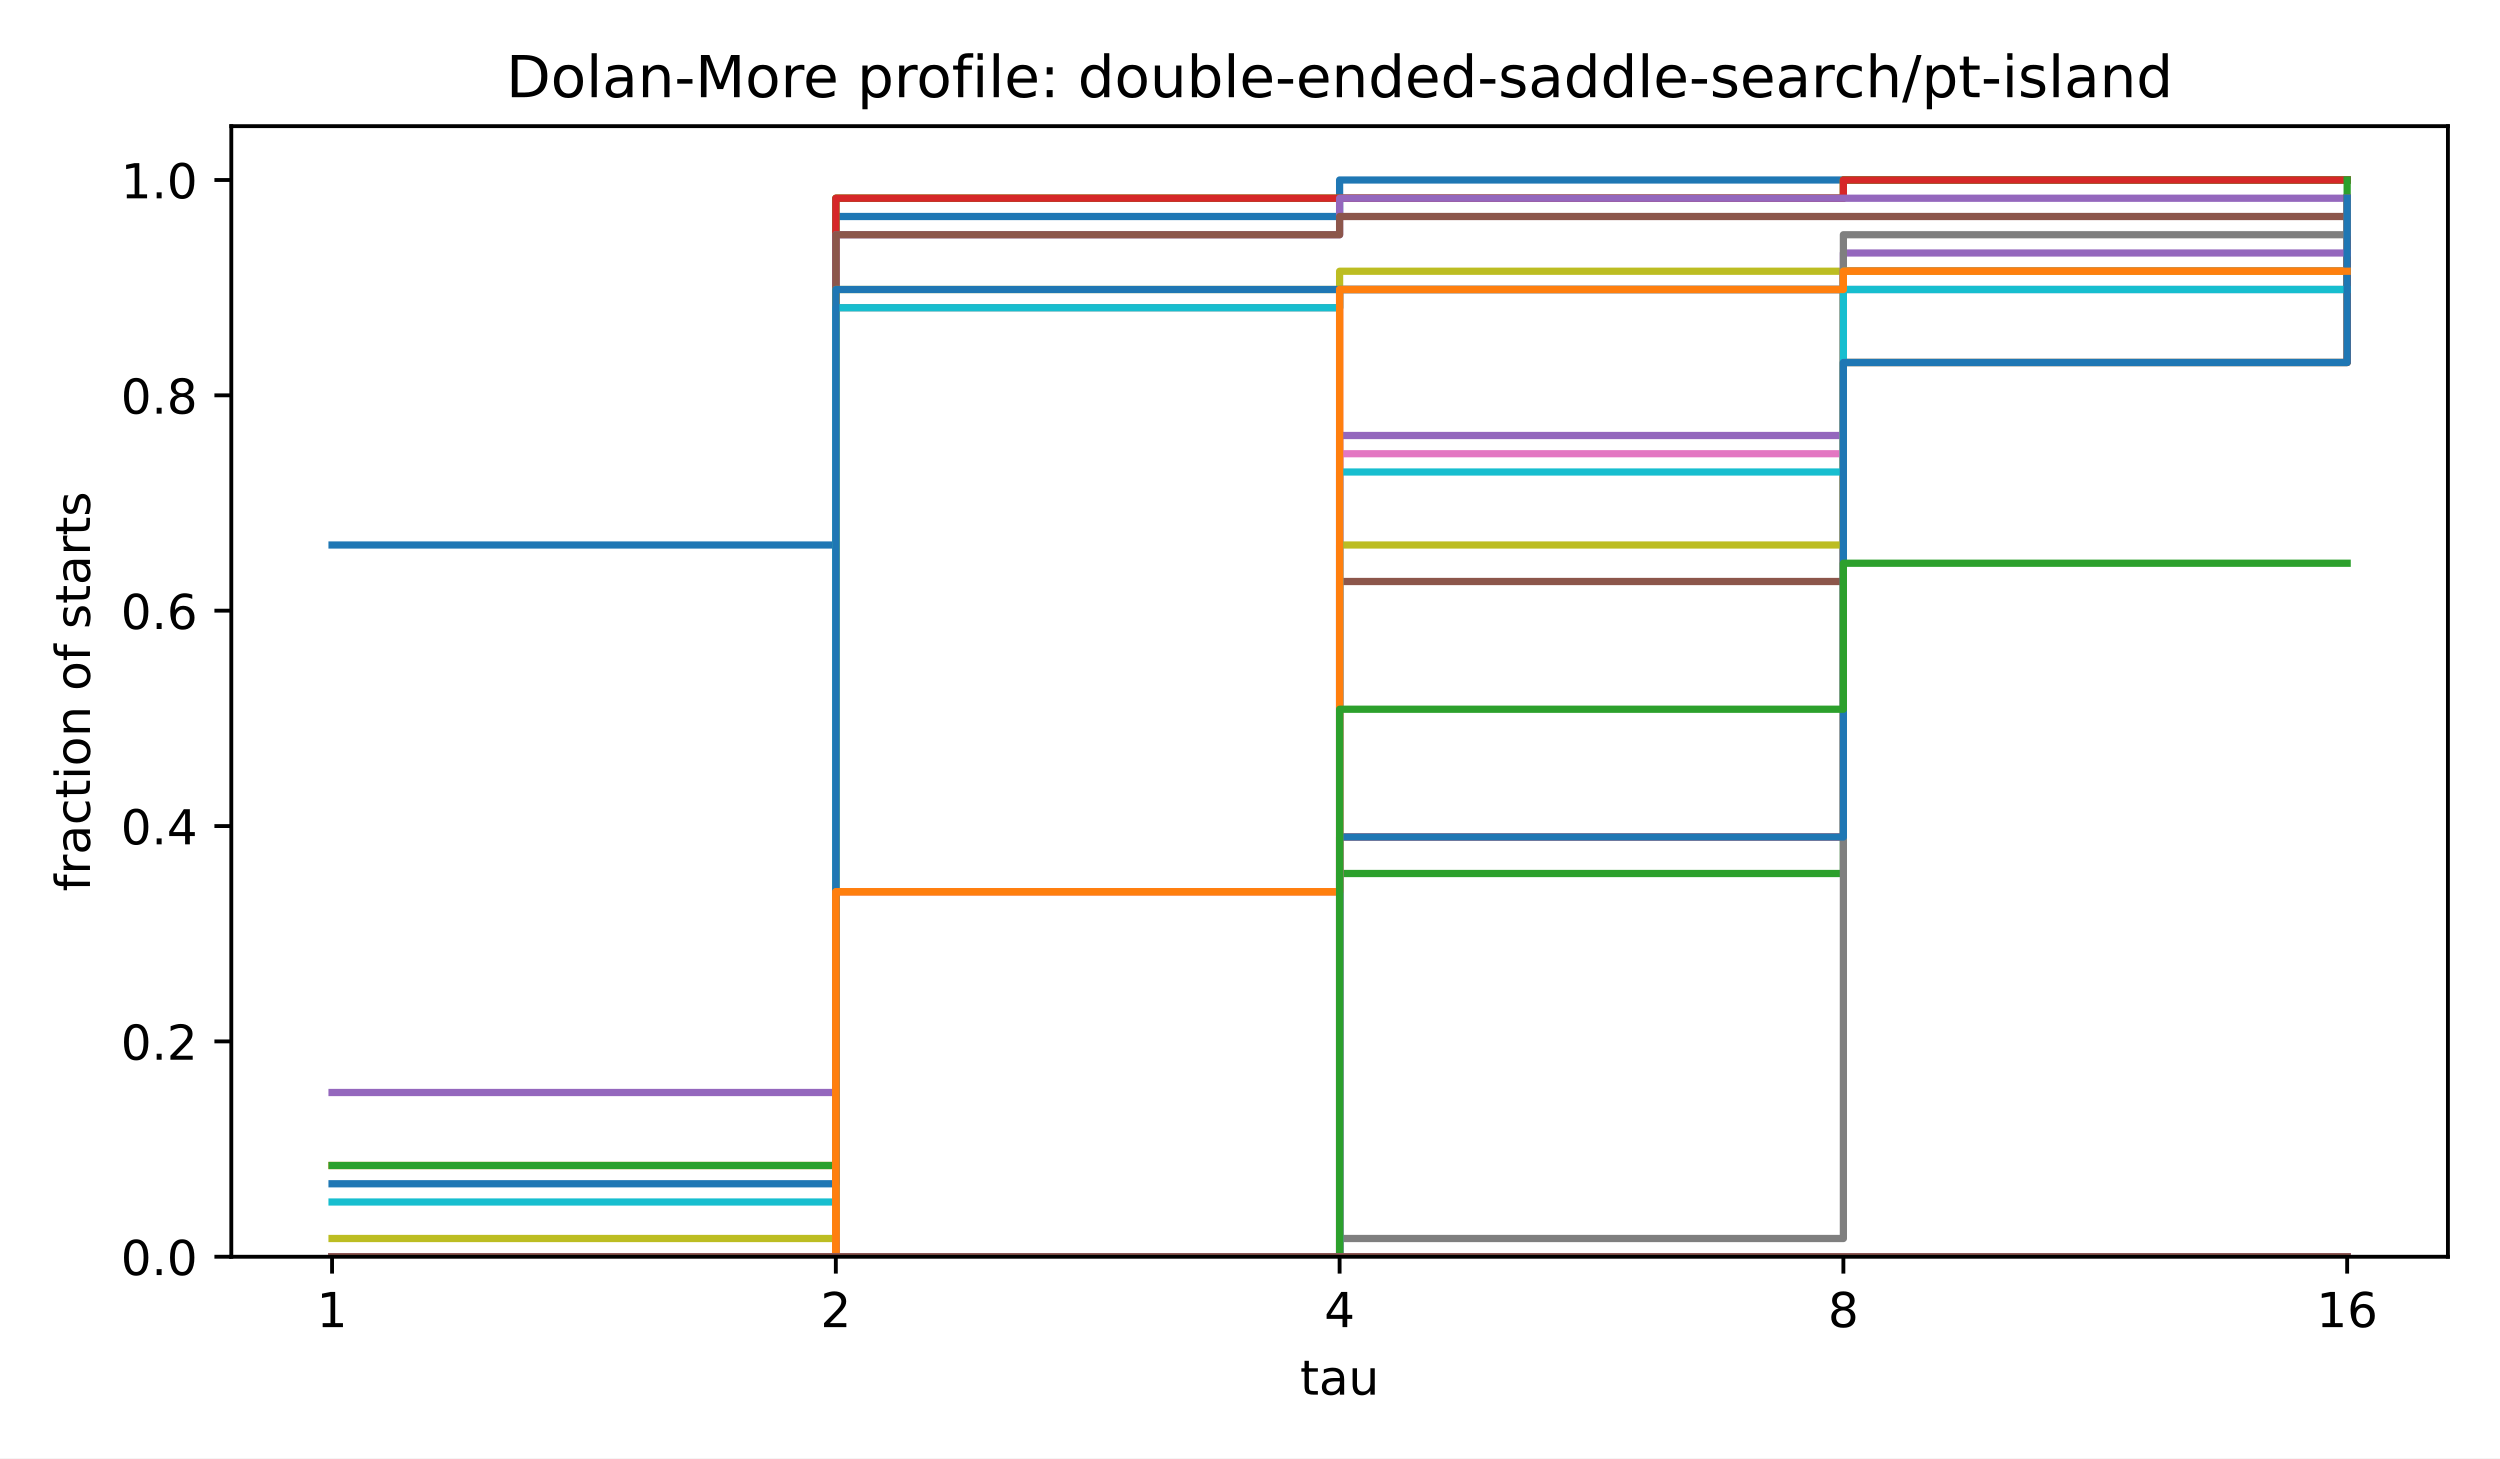
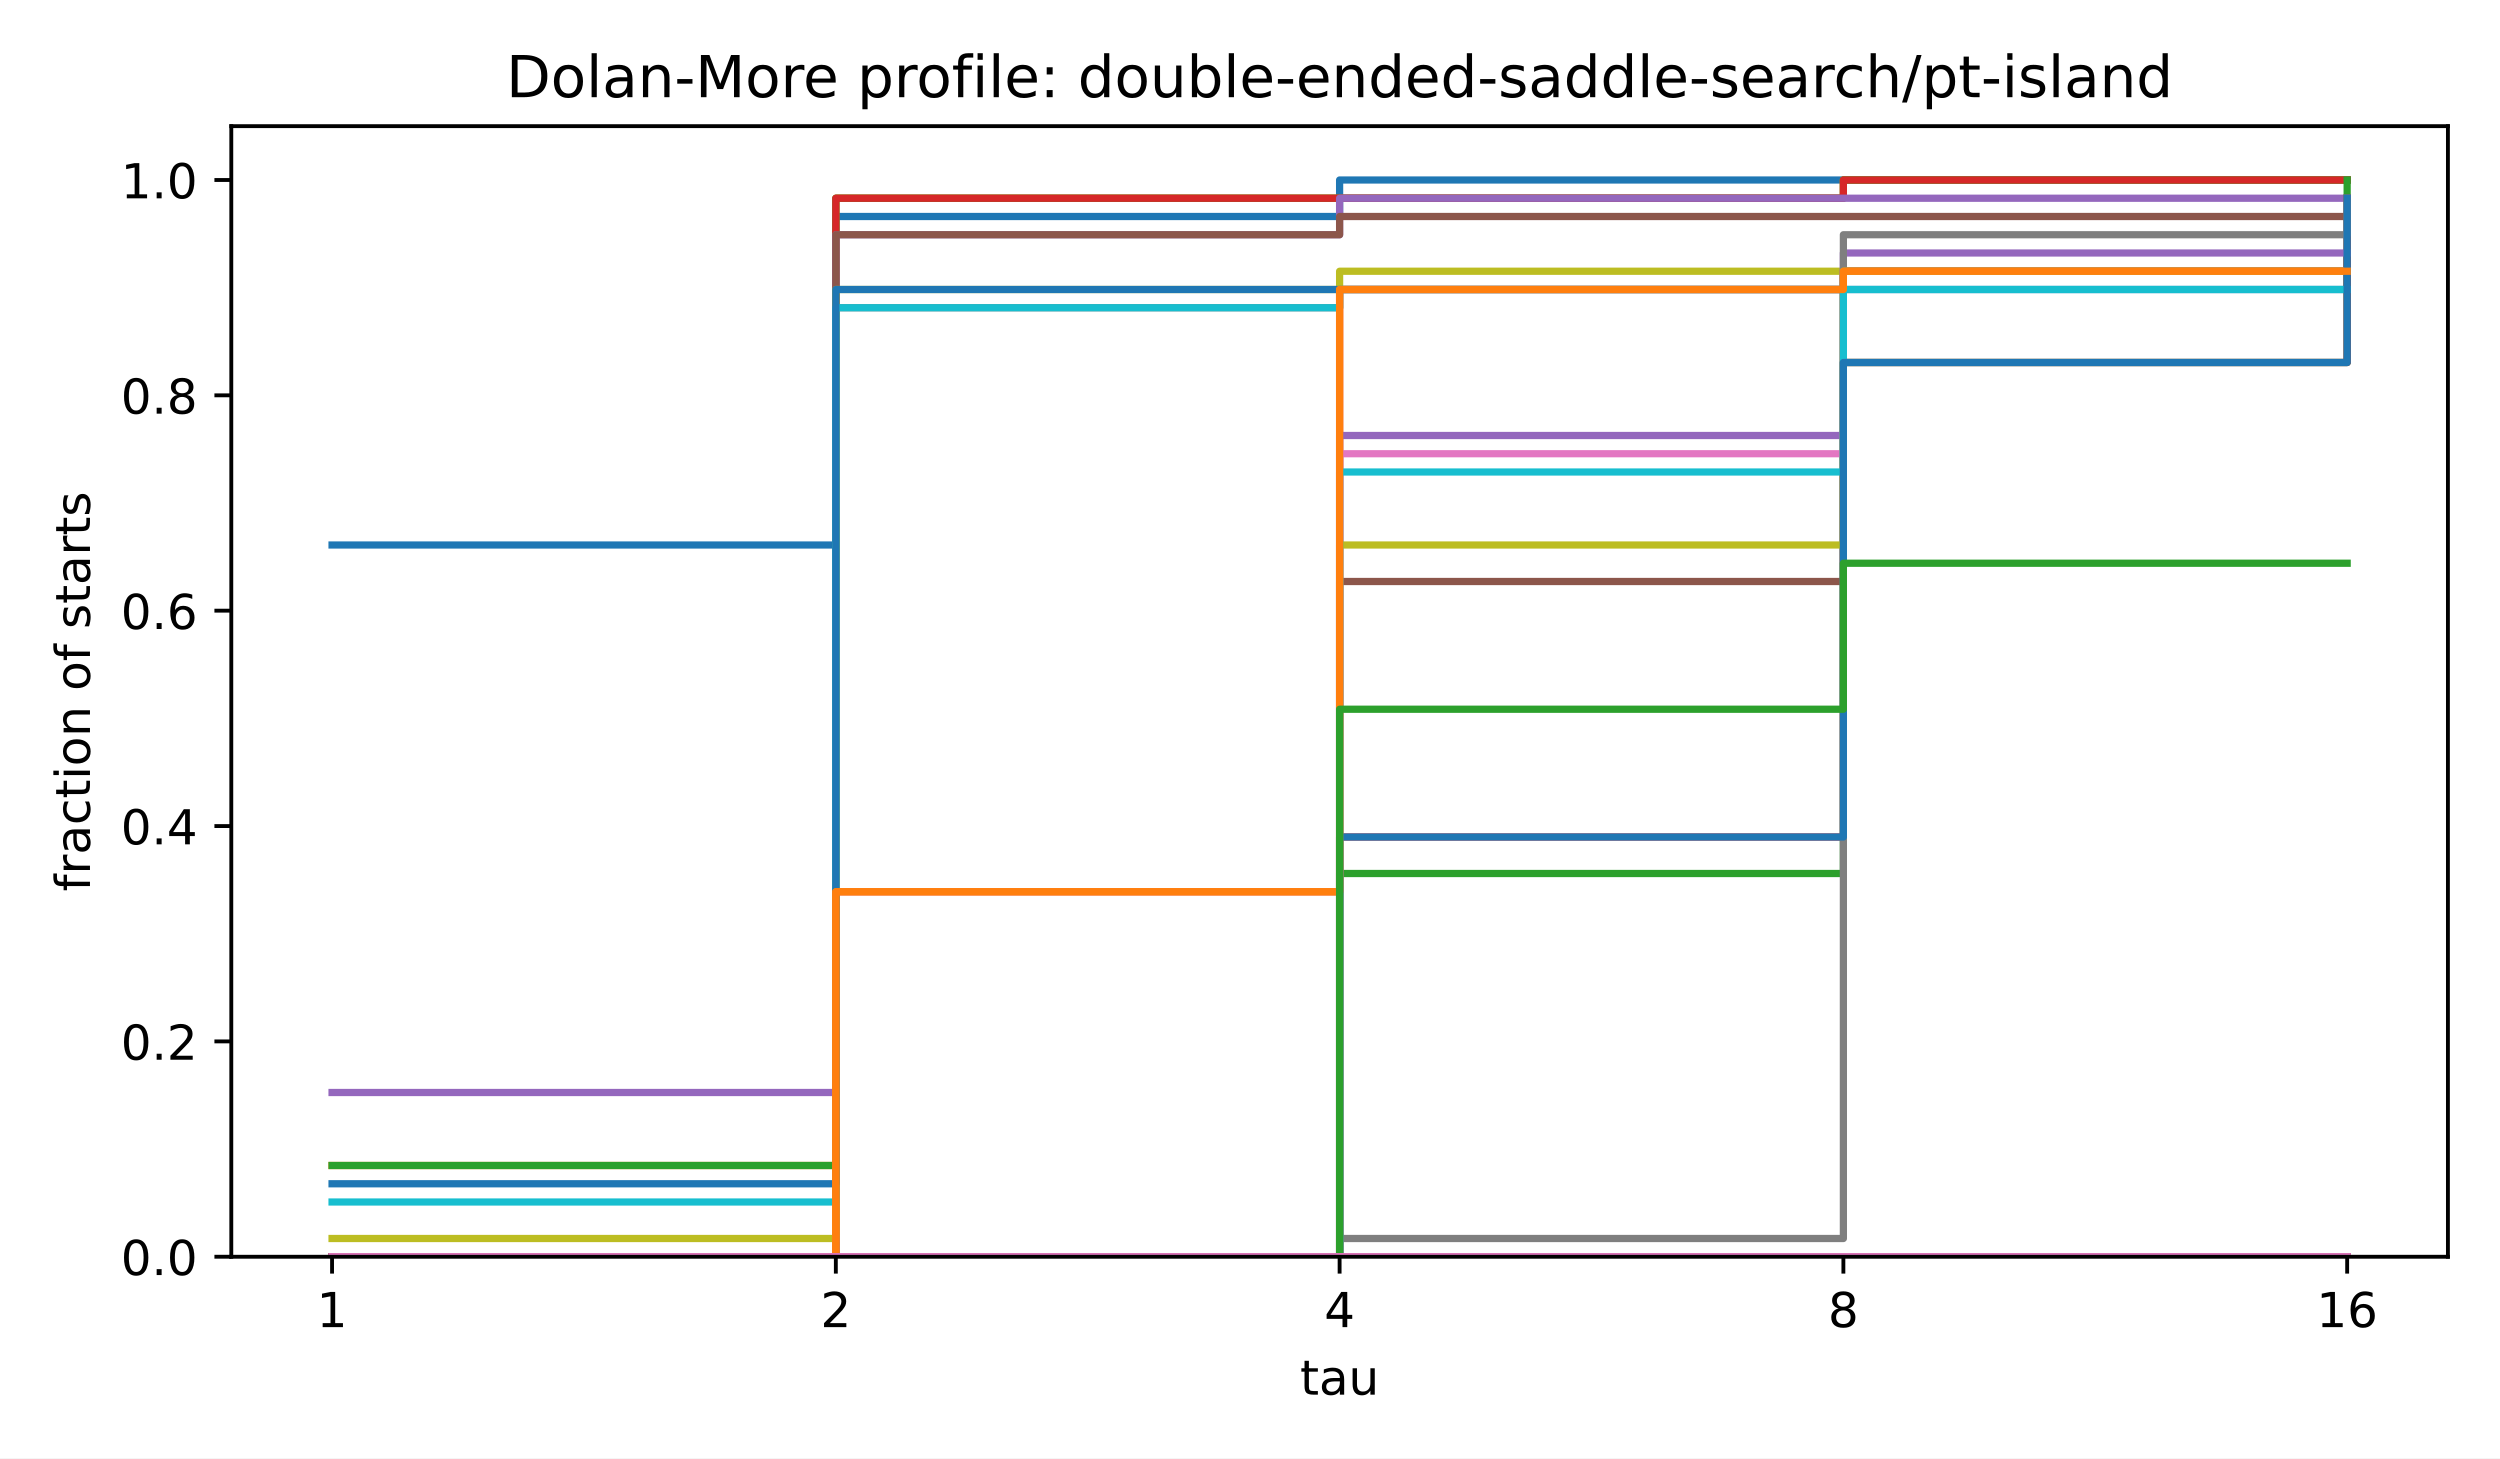
<svg xmlns="http://www.w3.org/2000/svg" xmlns:xlink="http://www.w3.org/1999/xlink" width="518.4pt" height="302.4pt" viewBox="0 0 518.4 302.4" version="1.1">
  <defs>
    <style type="text/css">*{stroke-linejoin: round; stroke-linecap: butt}</style>
  </defs>
  <g id="figure_1">
    <g id="patch_1">
      <path d="M 0 302.4  L 518.4 302.4  L 518.4 0  L 0 0  z " style="fill: #ffffff" />
    </g>
    <g id="axes_1">
      <g id="patch_2">
        <path d="M 47.962 260.6  L 507.6 260.6  L 507.6 26.16  L 47.962 26.16  z " style="fill: #ffffff" />
      </g>
      <g id="matplotlib.axis_1">
        <g id="xtick_1">
          <g id="line2d_1">
            <defs>
              <path id="m8ea4d47d77" d="M 0 0  L 0 3.5  " style="stroke: #000000; stroke-width: 0.8" />
            </defs>
            <g>
              <use xlink:href="#m8ea4d47d77" x="68.855" y="260.6" style="stroke: #000000; stroke-width: 0.8" />
            </g>
          </g>
          <g id="text_1">
            <text style="font-size: 10px; font-family: 'DejaVu Sans', 'Bitstream Vera Sans', 'Computer Modern Sans Serif', 'Lucida Grande', 'Verdana', 'Geneva', 'Lucid', 'Arial', 'Helvetica', 'Avant Garde', sans-serif; text-anchor: middle" x="68.855" y="275.198" transform="rotate(-0 68.85496 275.1977)">1</text>
          </g>
        </g>
        <g id="xtick_2">
          <g id="line2d_2">
            <g>
              <use xlink:href="#m8ea4d47d77" x="173.318" y="260.6" style="stroke: #000000; stroke-width: 0.8" />
            </g>
          </g>
          <g id="text_2">
            <text style="font-size: 10px; font-family: 'DejaVu Sans', 'Bitstream Vera Sans', 'Computer Modern Sans Serif', 'Lucida Grande', 'Verdana', 'Geneva', 'Lucid', 'Arial', 'Helvetica', 'Avant Garde', sans-serif; text-anchor: middle" x="173.318" y="275.198" transform="rotate(-0 173.3181 275.1977)">2</text>
          </g>
        </g>
        <g id="xtick_3">
          <g id="line2d_3">
            <g>
              <use xlink:href="#m8ea4d47d77" x="277.781" y="260.6" style="stroke: #000000; stroke-width: 0.8" />
            </g>
          </g>
          <g id="text_3">
            <text style="font-size: 10px; font-family: 'DejaVu Sans', 'Bitstream Vera Sans', 'Computer Modern Sans Serif', 'Lucida Grande', 'Verdana', 'Geneva', 'Lucid', 'Arial', 'Helvetica', 'Avant Garde', sans-serif; text-anchor: middle" x="277.781" y="275.198" transform="rotate(-0 277.7812 275.1977)">4</text>
          </g>
        </g>
        <g id="xtick_4">
          <g id="line2d_4">
            <g>
              <use xlink:href="#m8ea4d47d77" x="382.244" y="260.6" style="stroke: #000000; stroke-width: 0.8" />
            </g>
          </g>
          <g id="text_4">
            <text style="font-size: 10px; font-family: 'DejaVu Sans', 'Bitstream Vera Sans', 'Computer Modern Sans Serif', 'Lucida Grande', 'Verdana', 'Geneva', 'Lucid', 'Arial', 'Helvetica', 'Avant Garde', sans-serif; text-anchor: middle" x="382.244" y="275.198" transform="rotate(-0 382.2443 275.1977)">8</text>
          </g>
        </g>
        <g id="xtick_5">
          <g id="line2d_5">
            <g>
              <use xlink:href="#m8ea4d47d77" x="486.707" y="260.6" style="stroke: #000000; stroke-width: 0.8" />
            </g>
          </g>
          <g id="text_5">
            <text style="font-size: 10px; font-family: 'DejaVu Sans', 'Bitstream Vera Sans', 'Computer Modern Sans Serif', 'Lucida Grande', 'Verdana', 'Geneva', 'Lucid', 'Arial', 'Helvetica', 'Avant Garde', sans-serif; text-anchor: middle" x="486.707" y="275.198" transform="rotate(-0 486.7074 275.1977)">16</text>
          </g>
        </g>
        <g id="text_6">
          <text style="font-size: 10px; font-family: 'DejaVu Sans', 'Bitstream Vera Sans', 'Computer Modern Sans Serif', 'Lucida Grande', 'Verdana', 'Geneva', 'Lucid', 'Arial', 'Helvetica', 'Avant Garde', sans-serif; text-anchor: middle" x="277.781" y="289.198" transform="rotate(-0 277.7812 289.1977)">tau</text>
        </g>
      </g>
      <g id="matplotlib.axis_2">
        <g id="ytick_1">
          <g id="line2d_6">
            <defs>
              <path id="md659df78fa" d="M 0 0  L -3.5 0  " style="stroke: #000000; stroke-width: 0.8" />
            </defs>
            <g>
              <use xlink:href="#md659df78fa" x="47.962" y="260.6" style="stroke: #000000; stroke-width: 0.8" />
            </g>
          </g>
          <g id="text_7">
            <text style="font-size: 10px; font-family: 'DejaVu Sans', 'Bitstream Vera Sans', 'Computer Modern Sans Serif', 'Lucida Grande', 'Verdana', 'Geneva', 'Lucid', 'Arial', 'Helvetica', 'Avant Garde', sans-serif; text-anchor: end" x="40.962" y="264.399" transform="rotate(-0 40.96234 264.3988)">0.0</text>
          </g>
        </g>
        <g id="ytick_2">
          <g id="line2d_7">
            <g>
              <use xlink:href="#md659df78fa" x="47.962" y="215.945" style="stroke: #000000; stroke-width: 0.8" />
            </g>
          </g>
          <g id="text_8">
            <text style="font-size: 10px; font-family: 'DejaVu Sans', 'Bitstream Vera Sans', 'Computer Modern Sans Serif', 'Lucida Grande', 'Verdana', 'Geneva', 'Lucid', 'Arial', 'Helvetica', 'Avant Garde', sans-serif; text-anchor: end" x="40.962" y="219.744" transform="rotate(-0 40.96234 219.7436)">0.2</text>
          </g>
        </g>
        <g id="ytick_3">
          <g id="line2d_8">
            <g>
              <use xlink:href="#md659df78fa" x="47.962" y="171.29" style="stroke: #000000; stroke-width: 0.8" />
            </g>
          </g>
          <g id="text_9">
            <text style="font-size: 10px; font-family: 'DejaVu Sans', 'Bitstream Vera Sans', 'Computer Modern Sans Serif', 'Lucida Grande', 'Verdana', 'Geneva', 'Lucid', 'Arial', 'Helvetica', 'Avant Garde', sans-serif; text-anchor: end" x="40.962" y="175.088" transform="rotate(-0 40.96234 175.0884)">0.4</text>
          </g>
        </g>
        <g id="ytick_4">
          <g id="line2d_9">
            <g>
              <use xlink:href="#md659df78fa" x="47.962" y="126.634" style="stroke: #000000; stroke-width: 0.8" />
            </g>
          </g>
          <g id="text_10">
            <text style="font-size: 10px; font-family: 'DejaVu Sans', 'Bitstream Vera Sans', 'Computer Modern Sans Serif', 'Lucida Grande', 'Verdana', 'Geneva', 'Lucid', 'Arial', 'Helvetica', 'Avant Garde', sans-serif; text-anchor: end" x="40.962" y="130.433" transform="rotate(-0 40.96234 130.4331)">0.6</text>
          </g>
        </g>
        <g id="ytick_5">
          <g id="line2d_10">
            <g>
              <use xlink:href="#md659df78fa" x="47.962" y="81.979" style="stroke: #000000; stroke-width: 0.8" />
            </g>
          </g>
          <g id="text_11">
            <text style="font-size: 10px; font-family: 'DejaVu Sans', 'Bitstream Vera Sans', 'Computer Modern Sans Serif', 'Lucida Grande', 'Verdana', 'Geneva', 'Lucid', 'Arial', 'Helvetica', 'Avant Garde', sans-serif; text-anchor: end" x="40.962" y="85.778" transform="rotate(-0 40.96234 85.77788)">0.8</text>
          </g>
        </g>
        <g id="ytick_6">
          <g id="line2d_11">
            <g>
              <use xlink:href="#md659df78fa" x="47.962" y="37.324" style="stroke: #000000; stroke-width: 0.8" />
            </g>
          </g>
          <g id="text_12">
            <text style="font-size: 10px; font-family: 'DejaVu Sans', 'Bitstream Vera Sans', 'Computer Modern Sans Serif', 'Lucida Grande', 'Verdana', 'Geneva', 'Lucid', 'Arial', 'Helvetica', 'Avant Garde', sans-serif; text-anchor: end" x="40.962" y="41.123" transform="rotate(-0 40.96234 41.12264)">1.0</text>
          </g>
        </g>
        <g id="text_13">
          <text style="font-size: 10px; font-family: 'DejaVu Sans', 'Bitstream Vera Sans', 'Computer Modern Sans Serif', 'Lucida Grande', 'Verdana', 'Geneva', 'Lucid', 'Arial', 'Helvetica', 'Avant Garde', sans-serif; text-anchor: middle" x="18.657" y="143.38" transform="rotate(-90 18.65687 143.38)">fraction of starts</text>
        </g>
      </g>
      <g id="line2d_12">
        <path d="M 68.855 113.011  L 173.318 113.011  L 173.318 44.892  L 277.781 44.892  L 277.781 37.324  L 382.244 37.324  L 382.244 37.324  L 486.707 37.324  L 486.707 37.324  " clip-path="url(#p4e380cea4b)" style="fill: none; stroke: #1f77b4; stroke-width: 1.5; stroke-linecap: square" />
      </g>
      <g id="line2d_13">
        <path d="M 68.855 241.678  L 173.318 241.678  L 173.318 41.108  L 277.781 41.108  L 277.781 41.108  L 382.244 41.108  L 382.244 37.324  L 486.707 37.324  L 486.707 37.324  " clip-path="url(#p4e380cea4b)" style="fill: none; stroke: #ff7f0e; stroke-width: 1.5; stroke-linecap: square" />
      </g>
      <g id="line2d_14">
        <path d="M 68.855 241.678  L 173.318 241.678  L 173.318 41.108  L 277.781 41.108  L 277.781 41.108  L 382.244 41.108  L 382.244 37.324  L 486.707 37.324  L 486.707 37.324  " clip-path="url(#p4e380cea4b)" style="fill: none; stroke: #2ca02c; stroke-width: 1.5; stroke-linecap: square" />
      </g>
      <g id="line2d_15">
        <path d="M 68.855 260.6  L 173.318 260.6  L 173.318 41.108  L 277.781 41.108  L 277.781 41.108  L 382.244 41.108  L 382.244 37.324  L 486.707 37.324  L 486.707 37.324  " clip-path="url(#p4e380cea4b)" style="fill: none; stroke: #d62728; stroke-width: 1.5; stroke-linecap: square" />
      </g>
      <g id="line2d_16">
        <path d="M 68.855 226.541  L 173.318 226.541  L 173.318 48.677  L 277.781 48.677  L 277.781 41.108  L 382.244 41.108  L 382.244 41.108  L 486.707 41.108  L 486.707 41.108  " clip-path="url(#p4e380cea4b)" style="fill: none; stroke: #9467bd; stroke-width: 1.5; stroke-linecap: square" />
      </g>
      <g id="line2d_17">
        <path d="M 68.855 260.6  L 173.318 260.6  L 173.318 48.677  L 277.781 48.677  L 277.781 44.892  L 382.244 44.892  L 382.244 44.892  L 486.707 44.892  L 486.707 44.892  " clip-path="url(#p4e380cea4b)" style="fill: none; stroke: #8c564b; stroke-width: 1.5; stroke-linecap: square" />
      </g>
      <g id="line2d_18">
        <path d="M 68.855 260.6  L 173.318 260.6  L 173.318 184.913  L 277.781 184.913  L 277.781 60.03  L 382.244 60.03  L 382.244 56.246  L 486.707 56.246  L 486.707 52.461  " clip-path="url(#p4e380cea4b)" style="fill: none; stroke: #e377c2; stroke-width: 1.5; stroke-linecap: square" />
      </g>
      <g id="line2d_19">
        <path d="M 68.855 260.6  L 173.318 260.6  L 173.318 63.814  L 277.781 63.814  L 277.781 60.03  L 382.244 60.03  L 382.244 56.246  L 486.707 56.246  L 486.707 52.461  " clip-path="url(#p4e380cea4b)" style="fill: none; stroke: #7f7f7f; stroke-width: 1.5; stroke-linecap: square" />
      </g>
      <g id="line2d_20">
        <path d="M 68.855 256.816  L 173.318 256.816  L 173.318 60.03  L 277.781 60.03  L 277.781 56.246  L 382.244 56.246  L 382.244 56.246  L 486.707 56.246  L 486.707 56.246  " clip-path="url(#p4e380cea4b)" style="fill: none; stroke: #bcbd22; stroke-width: 1.5; stroke-linecap: square" />
      </g>
      <g id="line2d_21">
        <path d="M 68.855 249.247  L 173.318 249.247  L 173.318 63.814  L 277.781 63.814  L 277.781 60.03  L 382.244 60.03  L 382.244 56.246  L 486.707 56.246  L 486.707 56.246  " clip-path="url(#p4e380cea4b)" style="fill: none; stroke: #17becf; stroke-width: 1.5; stroke-linecap: square" />
      </g>
      <g id="line2d_22">
        <path d="M 68.855 245.463  L 173.318 245.463  L 173.318 60.03  L 277.781 60.03  L 277.781 60.03  L 382.244 60.03  L 382.244 60.03  L 486.707 60.03  L 486.707 56.246  " clip-path="url(#p4e380cea4b)" style="fill: none; stroke: #1f77b4; stroke-width: 1.5; stroke-linecap: square" />
      </g>
      <g id="line2d_23">
        <path d="M 68.855 260.6  L 173.318 260.6  L 173.318 184.913  L 277.781 184.913  L 277.781 60.03  L 382.244 60.03  L 382.244 56.246  L 486.707 56.246  L 486.707 56.246  " clip-path="url(#p4e380cea4b)" style="fill: none; stroke: #ff7f0e; stroke-width: 1.5; stroke-linecap: square" />
      </g>
      <g id="line2d_24">
        <path d="M 68.855 260.6  L 173.318 260.6  L 173.318 260.6  L 277.781 260.6  L 277.781 181.129  L 382.244 181.129  L 382.244 75.167  L 486.707 75.167  L 486.707 37.324  " clip-path="url(#p4e380cea4b)" style="fill: none; stroke: #2ca02c; stroke-width: 1.5; stroke-linecap: square" />
      </g>
      <g id="line2d_25">
        <path d="M 68.855 260.6  L 173.318 260.6  L 173.318 260.6  L 277.781 260.6  L 277.781 173.56  L 382.244 173.56  L 382.244 75.167  L 486.707 75.167  L 486.707 41.108  " clip-path="url(#p4e380cea4b)" style="fill: none; stroke: #d62728; stroke-width: 1.5; stroke-linecap: square" />
      </g>
      <g id="line2d_26">
        <path d="M 68.855 260.6  L 173.318 260.6  L 173.318 260.6  L 277.781 260.6  L 277.781 90.305  L 382.244 90.305  L 382.244 52.461  L 486.707 52.461  L 486.707 52.461  " clip-path="url(#p4e380cea4b)" style="fill: none; stroke: #9467bd; stroke-width: 1.5; stroke-linecap: square" />
      </g>
      <g id="line2d_27">
        <path d="M 68.855 260.6  L 173.318 260.6  L 173.318 260.6  L 277.781 260.6  L 277.781 120.579  L 382.244 120.579  L 382.244 56.246  L 486.707 56.246  L 486.707 56.246  " clip-path="url(#p4e380cea4b)" style="fill: none; stroke: #8c564b; stroke-width: 1.5; stroke-linecap: square" />
      </g>
      <g id="line2d_28">
        <path d="M 68.855 260.6  L 173.318 260.6  L 173.318 260.6  L 277.781 260.6  L 277.781 94.089  L 382.244 94.089  L 382.244 56.246  L 486.707 56.246  L 486.707 56.246  " clip-path="url(#p4e380cea4b)" style="fill: none; stroke: #e377c2; stroke-width: 1.5; stroke-linecap: square" />
      </g>
      <g id="line2d_29">
        <path d="M 68.855 260.6  L 173.318 260.6  L 173.318 260.6  L 277.781 260.6  L 277.781 256.816  L 382.244 256.816  L 382.244 48.677  L 486.707 48.677  L 486.707 41.108  " clip-path="url(#p4e380cea4b)" style="fill: none; stroke: #7f7f7f; stroke-width: 1.5; stroke-linecap: square" />
      </g>
      <g id="line2d_30">
        <path d="M 68.855 260.6  L 173.318 260.6  L 173.318 260.6  L 277.781 260.6  L 277.781 113.011  L 382.244 113.011  L 382.244 56.246  L 486.707 56.246  L 486.707 56.246  " clip-path="url(#p4e380cea4b)" style="fill: none; stroke: #bcbd22; stroke-width: 1.5; stroke-linecap: square" />
      </g>
      <g id="line2d_31">
        <path d="M 68.855 260.6  L 173.318 260.6  L 173.318 260.6  L 277.781 260.6  L 277.781 97.873  L 382.244 97.873  L 382.244 60.03  L 486.707 60.03  L 486.707 60.03  " clip-path="url(#p4e380cea4b)" style="fill: none; stroke: #17becf; stroke-width: 1.5; stroke-linecap: square" />
      </g>
      <g id="line2d_32">
        <path d="M 68.855 260.6  L 173.318 260.6  L 173.318 260.6  L 277.781 260.6  L 277.781 173.56  L 382.244 173.56  L 382.244 75.167  L 486.707 75.167  L 486.707 41.108  " clip-path="url(#p4e380cea4b)" style="fill: none; stroke: #1f77b4; stroke-width: 1.5; stroke-linecap: square" />
      </g>
      <g id="line2d_33">
        <path d="M 68.855 260.6  L 173.318 260.6  L 173.318 184.913  L 277.781 184.913  L 277.781 60.03  L 382.244 60.03  L 382.244 56.246  L 486.707 56.246  L 486.707 56.246  " clip-path="url(#p4e380cea4b)" style="fill: none; stroke: #ff7f0e; stroke-width: 1.5; stroke-linecap: square" />
      </g>
      <g id="line2d_34">
        <path d="M 68.855 260.6  L 173.318 260.6  L 173.318 260.6  L 277.781 260.6  L 277.781 147.07  L 382.244 147.07  L 382.244 116.795  L 486.707 116.795  L 486.707 116.795  " clip-path="url(#p4e380cea4b)" style="fill: none; stroke: #2ca02c; stroke-width: 1.5; stroke-linecap: square" />
      </g>
      <g id="line2d_35">
        <path d="M 68.855 260.6  L 173.318 260.6  L 173.318 260.6  L 277.781 260.6  L 277.781 260.6  L 382.244 260.6  L 382.244 260.6  L 486.707 260.6  L 486.707 260.6  " clip-path="url(#p4e380cea4b)" style="fill: none; stroke: #d62728; stroke-width: 1.5; stroke-linecap: square" />
      </g>
      <g id="line2d_36">
        <path d="M 68.855 260.6  L 173.318 260.6  L 173.318 260.6  L 277.781 260.6  L 277.781 260.6  L 382.244 260.6  L 382.244 260.6  L 486.707 260.6  L 486.707 260.6  " clip-path="url(#p4e380cea4b)" style="fill: none; stroke: #9467bd; stroke-width: 1.5; stroke-linecap: square" />
      </g>
      <g id="line2d_37">
        <path d="M 68.855 260.6  L 173.318 260.6  L 173.318 260.6  L 277.781 260.6  L 277.781 260.6  L 382.244 260.6  L 382.244 260.6  L 486.707 260.6  L 486.707 260.6  " clip-path="url(#p4e380cea4b)" style="fill: none; stroke: #8c564b; stroke-width: 1.5; stroke-linecap: square" />
      </g>
+       <g id="line2d_38">
+         <path d="M 68.855 260.6  L 173.318 260.6  L 173.318 260.6  L 277.781 260.6  L 277.781 260.6  L 382.244 260.6  L 382.244 260.6  L 486.707 260.6  L 486.707 260.6  " clip-path="url(#p4e380cea4b)" style="fill: none; stroke: #e377c2; stroke-width: 1.5; stroke-linecap: square" />
+       </g>
      <g id="patch_3">
        <path d="M 47.962 260.6  L 47.962 26.16  " style="fill: none; stroke: #000000; stroke-width: 0.8; stroke-linejoin: miter; stroke-linecap: square" />
      </g>
      <g id="patch_4">
        <path d="M 507.6 260.6  L 507.6 26.16  " style="fill: none; stroke: #000000; stroke-width: 0.8; stroke-linejoin: miter; stroke-linecap: square" />
      </g>
      <g id="patch_5">
        <path d="M 47.962 260.6  L 507.6 260.6  " style="fill: none; stroke: #000000; stroke-width: 0.8; stroke-linejoin: miter; stroke-linecap: square" />
      </g>
      <g id="patch_6">
        <path d="M 47.962 26.16  L 507.6 26.16  " style="fill: none; stroke: #000000; stroke-width: 0.8; stroke-linejoin: miter; stroke-linecap: square" />
      </g>
      <g id="text_14">
        <text style="font-size: 12px; font-family: 'DejaVu Sans', 'Bitstream Vera Sans', 'Computer Modern Sans Serif', 'Lucida Grande', 'Verdana', 'Geneva', 'Lucid', 'Arial', 'Helvetica', 'Avant Garde', sans-serif; text-anchor: middle" x="277.781" y="20.16" transform="rotate(-0 277.7812 20.16)">Dolan-More profile: double-ended-saddle-search/pt-island</text>
      </g>
    </g>
  </g>
  <defs>
    <clipPath id="p4e380cea4b">
      <rect x="47.962" y="26.16" width="459.638" height="234.44" />
    </clipPath>
  </defs>
</svg>
